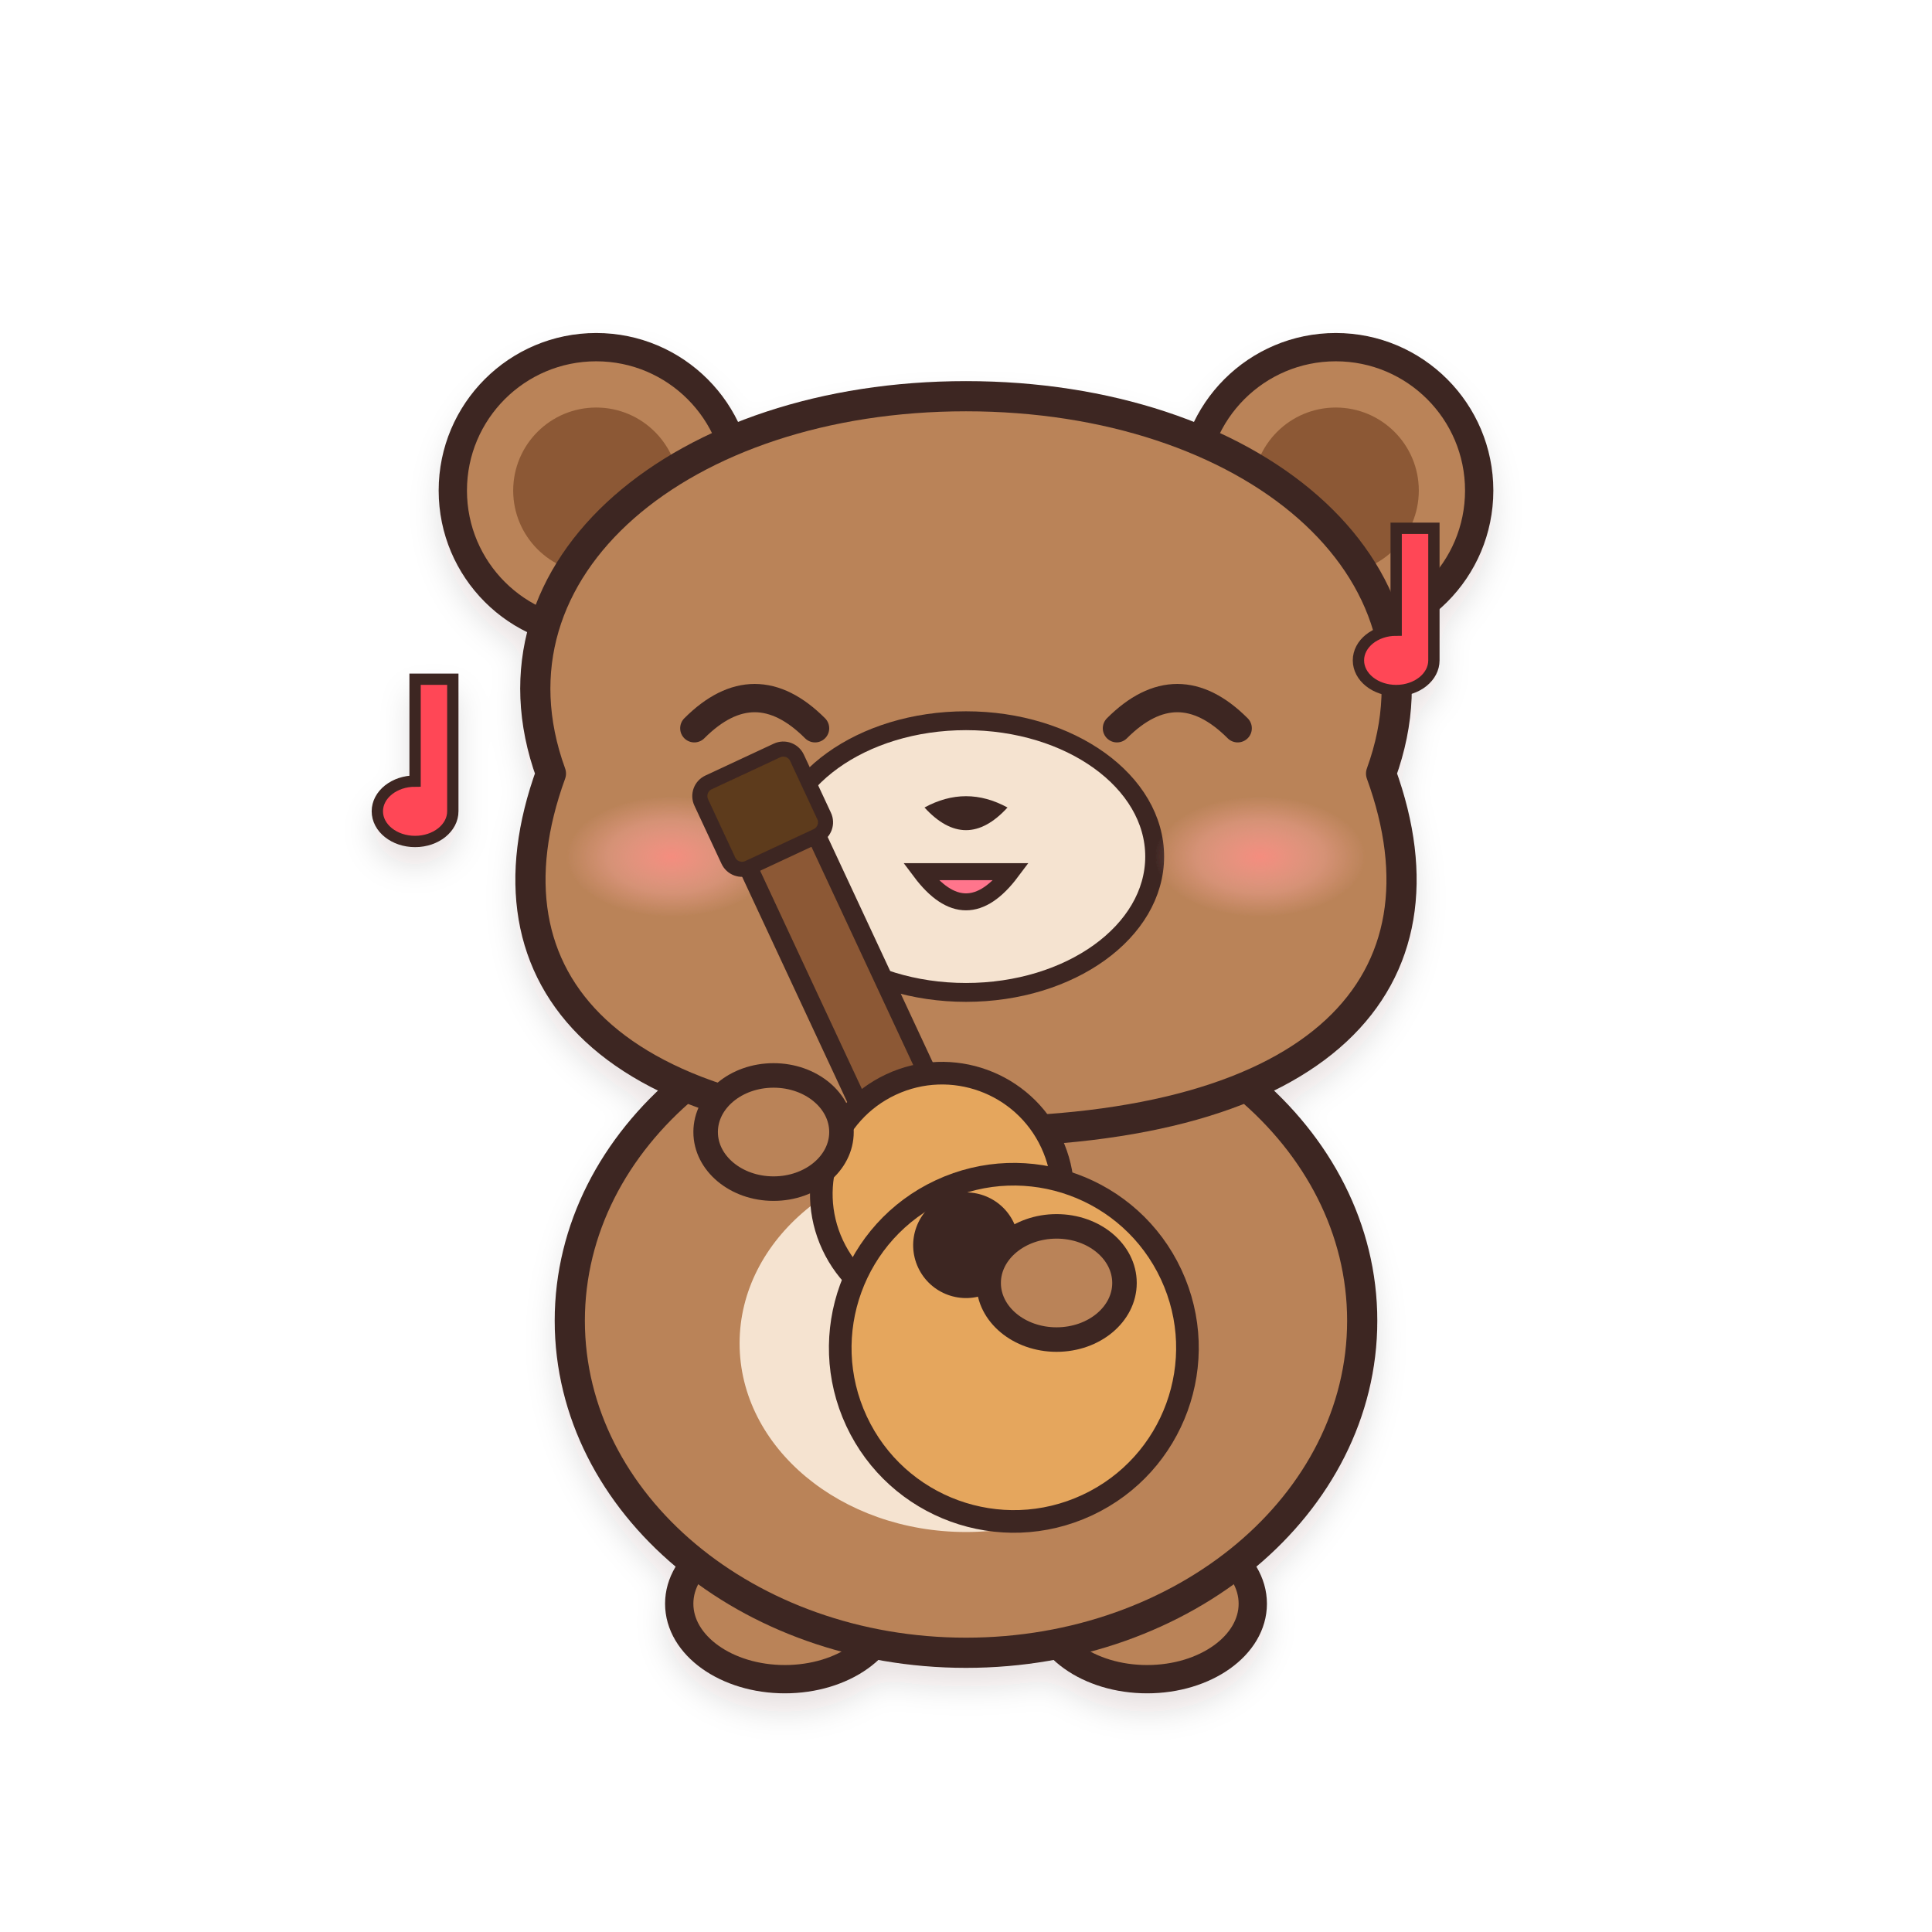
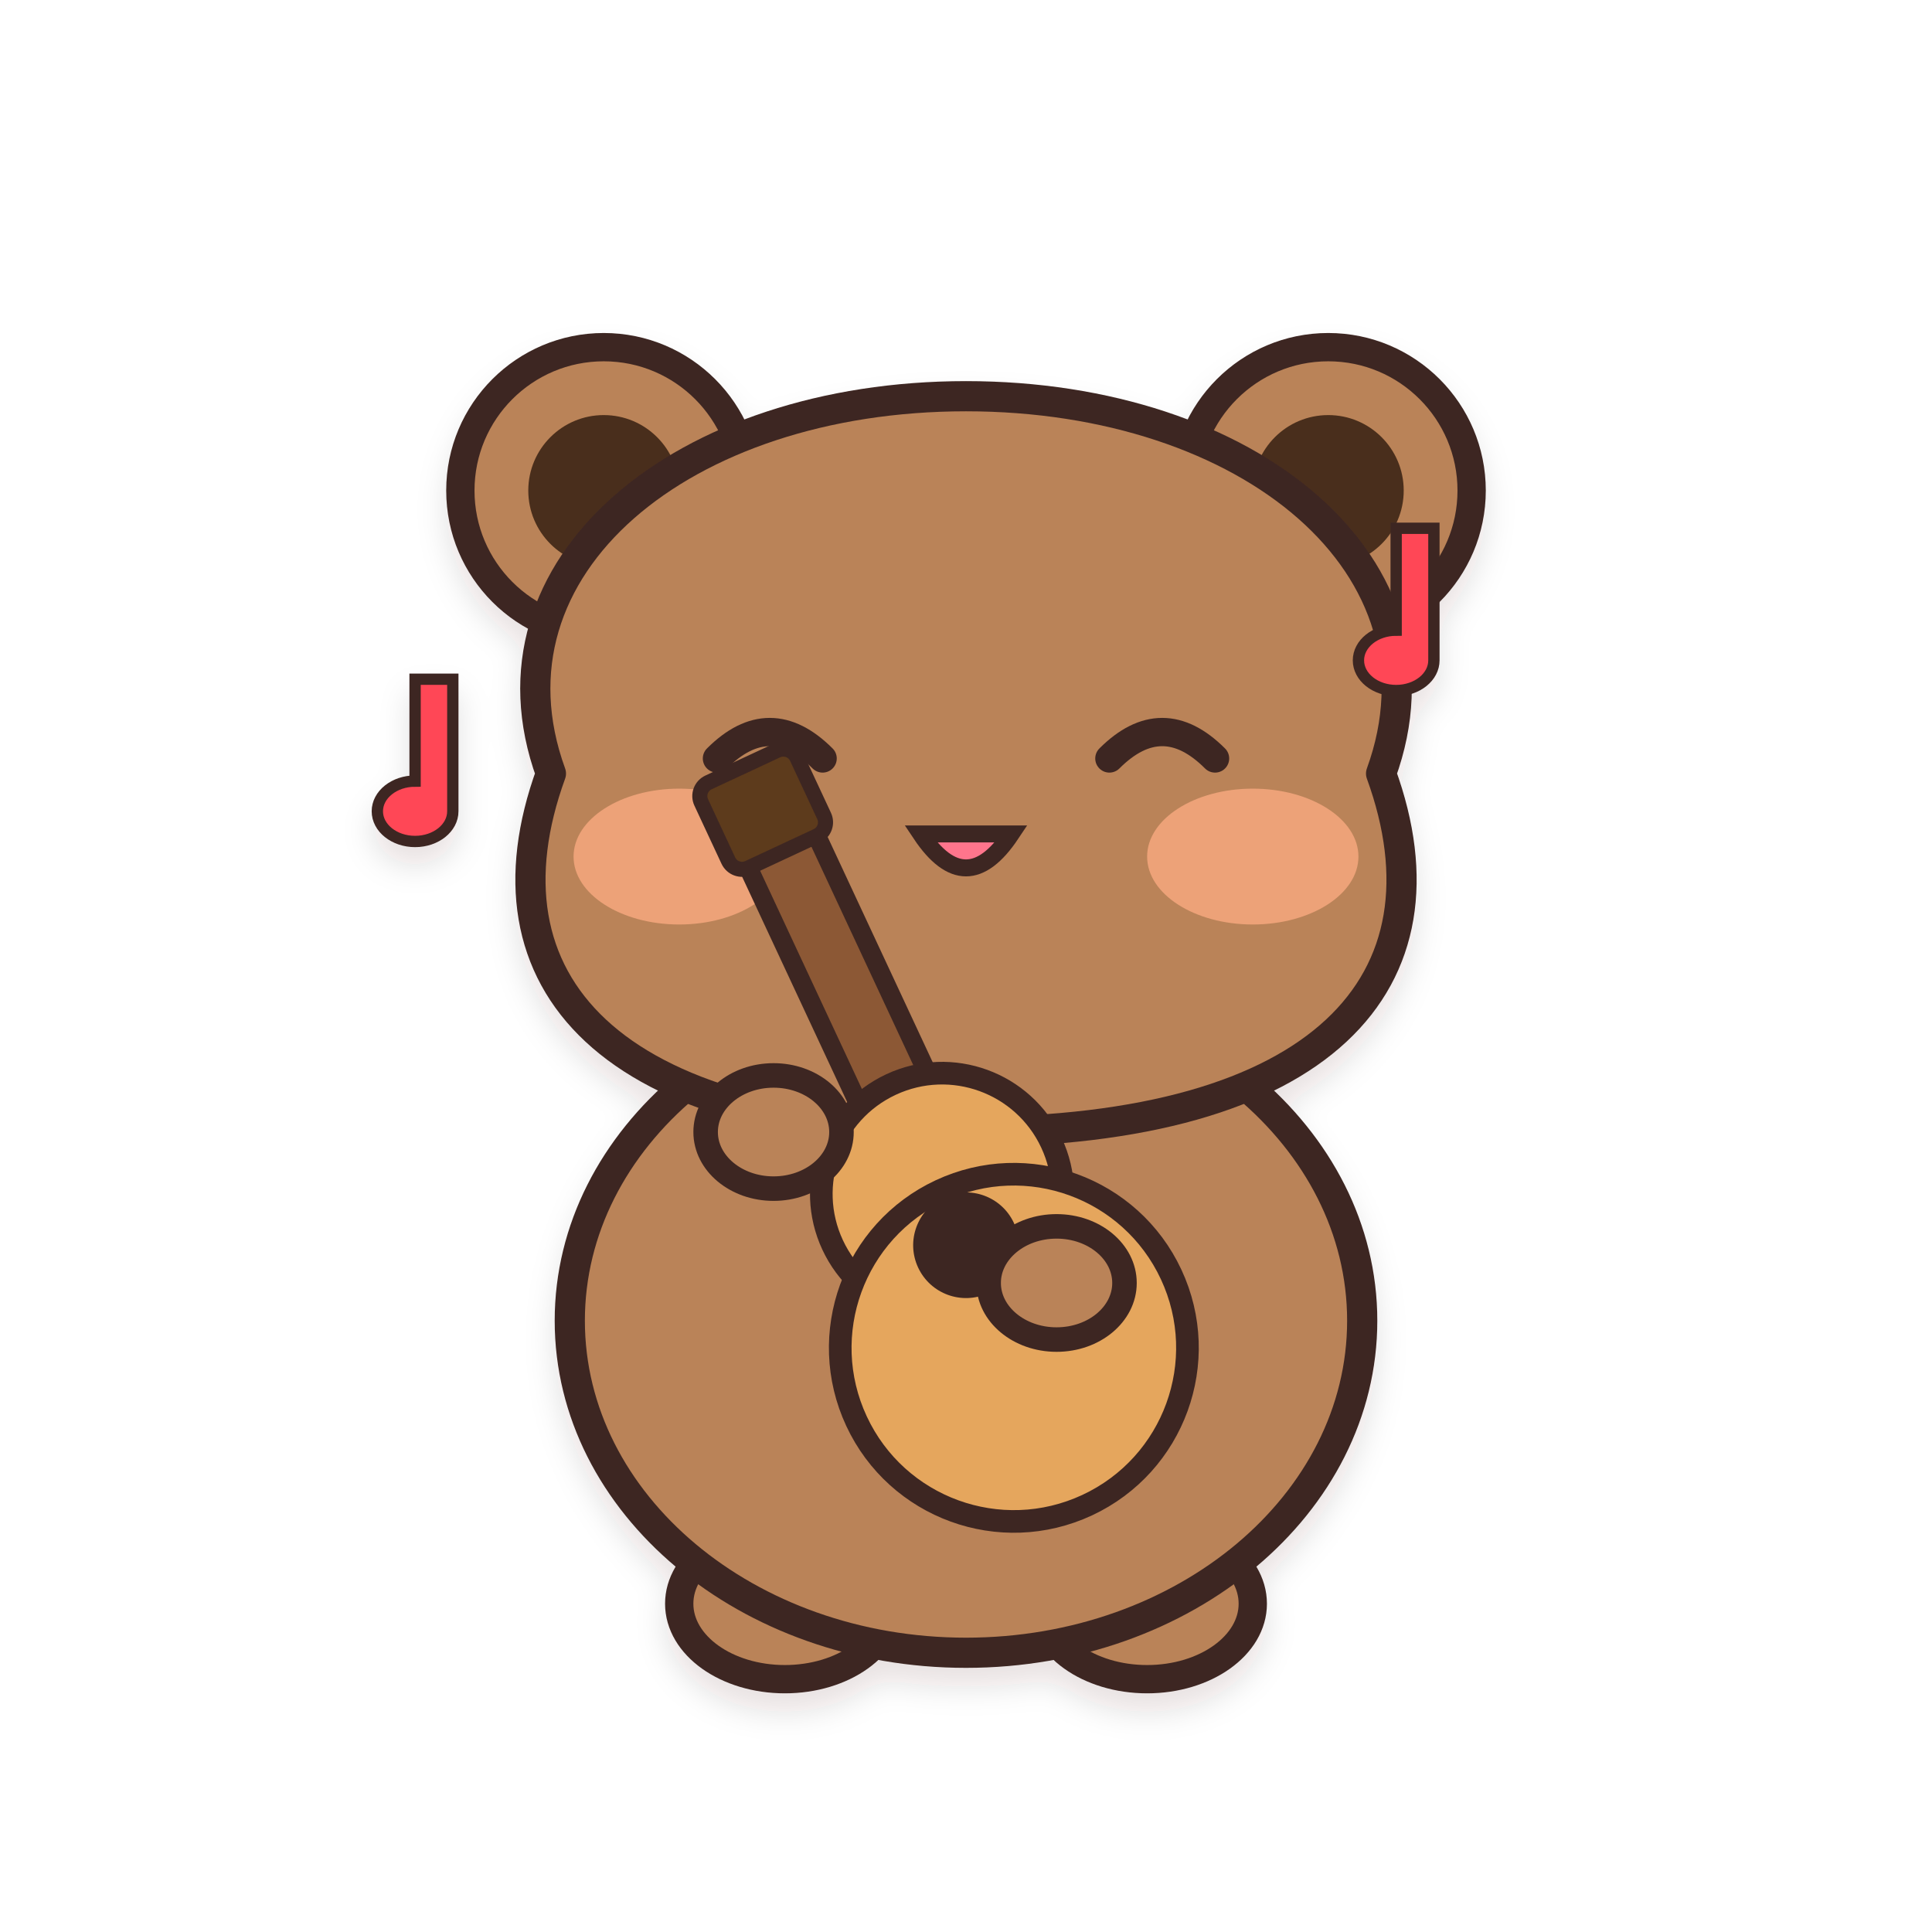
<svg xmlns="http://www.w3.org/2000/svg" viewBox="0 0 512 512" width="512" height="512">
  <defs>
    <radialGradient id="bubuBlush" cx="50%" cy="50%" r="50%">
      <stop offset="0%" stop-color="#FF9E99" stop-opacity="0.85" />
      <stop offset="60%" stop-color="#FFA8A3" stop-opacity="0.45" />
      <stop offset="100%" stop-color="#FFA8A3" stop-opacity="0" />
    </radialGradient>
    <radialGradient id="duduBlush" cx="50%" cy="50%" r="50%">
      <stop offset="0%" stop-color="#FF8E85" stop-opacity="0.85" />
      <stop offset="60%" stop-color="#FFA8A3" stop-opacity="0.4" />
      <stop offset="100%" stop-color="#FFA8A3" stop-opacity="0" />
    </radialGradient>
    <linearGradient id="heartPinkGrad" x1="0%" y1="0%" x2="0%" y2="100%">
      <stop offset="0%" stop-color="#FF758C" />
      <stop offset="100%" stop-color="#FF5277" />
    </linearGradient>
    <linearGradient id="heartRedGrad" x1="0%" y1="0%" x2="0%" y2="100%">
      <stop offset="0%" stop-color="#FF4B4B" />
      <stop offset="100%" stop-color="#D92027" />
    </linearGradient>
    <linearGradient id="bobaGrad" x1="0%" y1="0%" x2="0%" y2="100%">
      <stop offset="0%" stop-color="#F2D1A0" />
      <stop offset="100%" stop-color="#C59B6D" />
    </linearGradient>
    <linearGradient id="cloudGrad" x1="0%" y1="0%" x2="0%" y2="100%">
      <stop offset="0%" stop-color="#FFFFFF" />
      <stop offset="100%" stop-color="#E2F1FF" />
    </linearGradient>
    <linearGradient id="goldGrad" x1="0%" y1="0%" x2="100%" y2="100%">
      <stop offset="0%" stop-color="#FFE066" />
      <stop offset="100%" stop-color="#F59E0B" />
    </linearGradient>
    <filter id="softShadow" x="-15%" y="-15%" width="130%" height="130%">
      <feDropShadow dx="0" dy="5" stdDeviation="4" flood-color="#362213" flood-opacity="0.12" />
    </filter>
  </defs>
  <g filter="url(#softShadow)">
    <ellipse cx="208" cy="425" rx="28" ry="20" fill="#BA8358" stroke="#3E2723" stroke-width="7.5" />
    <ellipse cx="304" cy="425" rx="28" ry="20" fill="#BA8358" stroke="#3E2723" stroke-width="7.5" />
    <ellipse cx="256" cy="350" rx="105" ry="88" fill="#BA8358" stroke="#3E2723" stroke-width="8" />
-     <ellipse cx="256" cy="356" rx="60" ry="50" fill="#F5E3D0" />
-     <circle cx="158" cy="130" r="38" fill="#BA8358" stroke="#3E2723" stroke-width="7.5" />
-     <circle cx="158" cy="130" r="22" fill="#8C5935" />
-     <circle cx="354" cy="130" r="38" fill="#BA8358" stroke="#3E2723" stroke-width="7.5" />
-     <circle cx="354" cy="130" r="22" fill="#8C5935" />
+     <circle cx="160" cy="130" r="38" fill="#BA8358" stroke="#3E2723" stroke-width="7.5" />
+     <circle cx="160" cy="130" r="20" fill="#4A2E1B" />
+     <circle cx="352" cy="130" r="38" fill="#BA8358" stroke="#3E2723" stroke-width="7.5" />
+     <circle cx="352" cy="130" r="20" fill="#4A2E1B" />
    <path d="M 146 205              C 126 150, 181 105, 256 105              C 331 105, 386 150, 366 205              C 386 260, 351 300, 256 300              C 161 300, 126 260, 146 205 Z" fill="#BA8358" stroke="#3E2723" stroke-width="8" stroke-linejoin="round" />
-     <ellipse cx="256" cy="227" rx="50" ry="36" fill="#F5E3D0" stroke="#3E2723" stroke-width="5" />
-     <ellipse cx="178" cy="227" rx="28" ry="16" fill="url(#duduBlush)" />
-     <ellipse cx="334" cy="227" rx="28" ry="16" fill="url(#duduBlush)" />
-     <path d="M 184 193 Q 200 177 216 193" fill="none" stroke="#3E2723" stroke-width="7.5" stroke-linecap="round" />
-     <path d="M 296 193 Q 312 177 328 193" fill="none" stroke="#3E2723" stroke-width="7.5" stroke-linecap="round" />
-     <path d="M 245 214 Q 256 208 267 214 Q 256 226 245 214 Z" fill="#3E2723" />
-     <path d="M 244 231 Q 256 247 268 231 Z" fill="#FF758C" stroke="#3E2723" stroke-width="4.5" />
+     <ellipse cx="180" cy="227" rx="28" ry="18" fill="#F6A77E" opacity="0.85" />
+     <ellipse cx="332" cy="227" rx="28" ry="18" fill="#F6A77E" opacity="0.85" />
+     <path d="M 190 201 Q 204 187 218 201" fill="none" stroke="#3E2723" stroke-width="7.5" stroke-linecap="round" />
+     <path d="M 294 201 Q 308 187 322 201" fill="none" stroke="#3E2723" stroke-width="7.5" stroke-linecap="round" />
+     <path d="M 244 221 Q 256 239 268 221 Z" fill="#FF758C" stroke="#3E2723" stroke-width="4.5" />
    <g transform="translate(256, 330) rotate(-25)">
      <rect x="-10" y="-120" width="20" height="90" fill="#8C5935" stroke="#3E2723" stroke-width="5" />
      <rect x="-14" y="-140" width="28" height="25" rx="4" fill="#5D3A1A" stroke="#3E2723" stroke-width="4" />
      <circle cx="0" cy="-15" r="32" fill="#E5A65D" stroke="#3E2723" stroke-width="6" />
      <circle cx="0" cy="30" r="46" fill="#E5A65D" stroke="#3E2723" stroke-width="6" />
      <circle cx="0" cy="0" r="14" fill="#3E2723" />
    </g>
    <ellipse cx="205" cy="300" rx="18" ry="15" fill="#BA8358" stroke="#3E2723" stroke-width="6.5" />
    <ellipse cx="280" cy="340" rx="18" ry="15" fill="#BA8358" stroke="#3E2723" stroke-width="6.5" />
    <g fill="#FF4757" stroke="#3E2723" stroke-width="3">
      <path d="M 380 140 L 380 175 A 10 8 0 1 1 370 167 L 370 140 Z" />
      <path d="M 120 180 L 120 215 A 10 8 0 1 1 110 207 L 110 180 Z" />
    </g>
  </g>
</svg>
